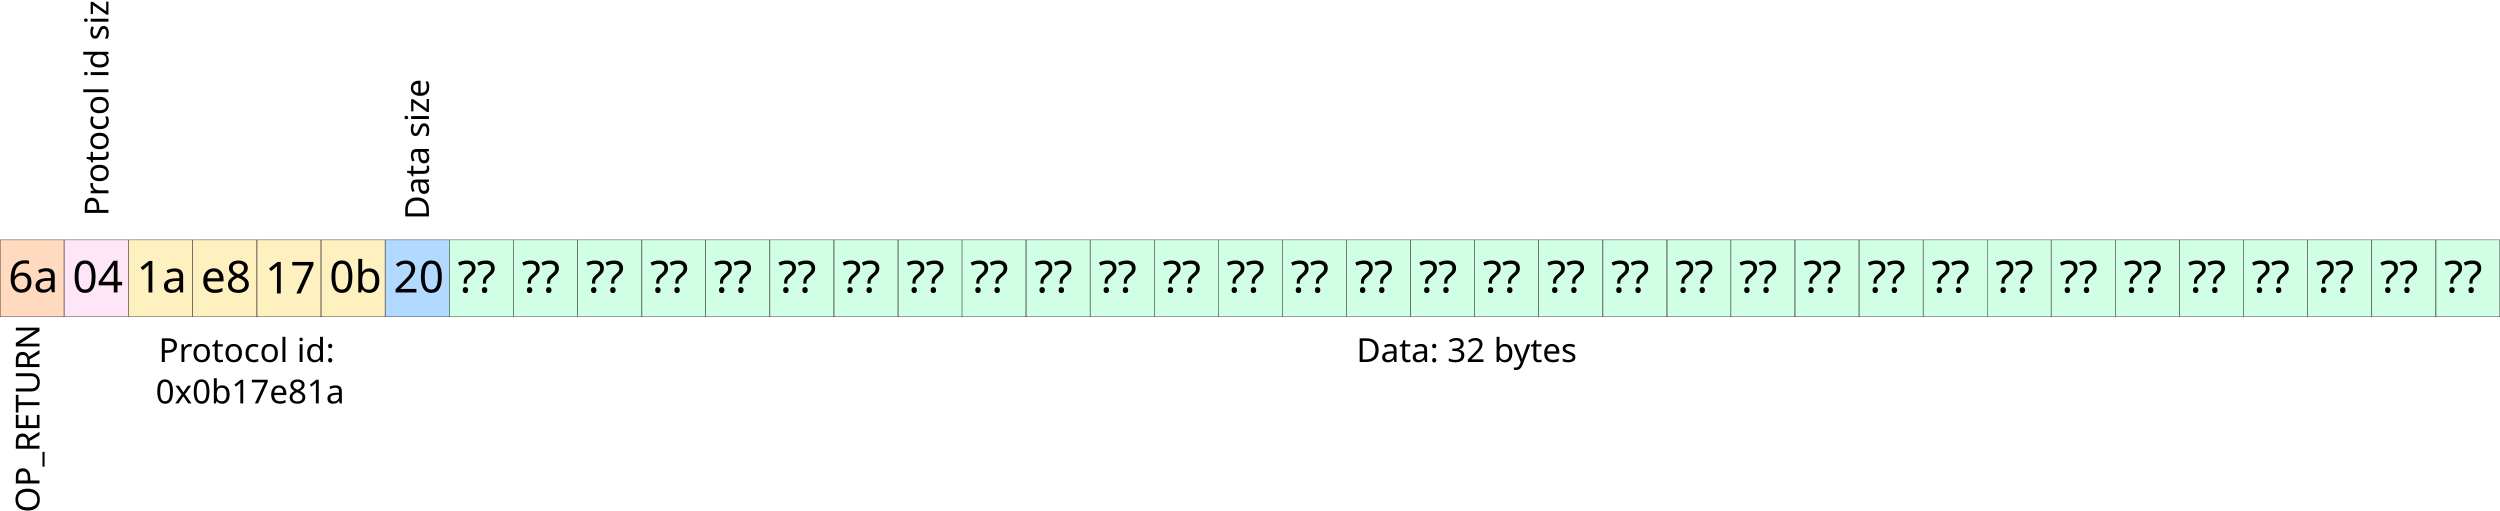
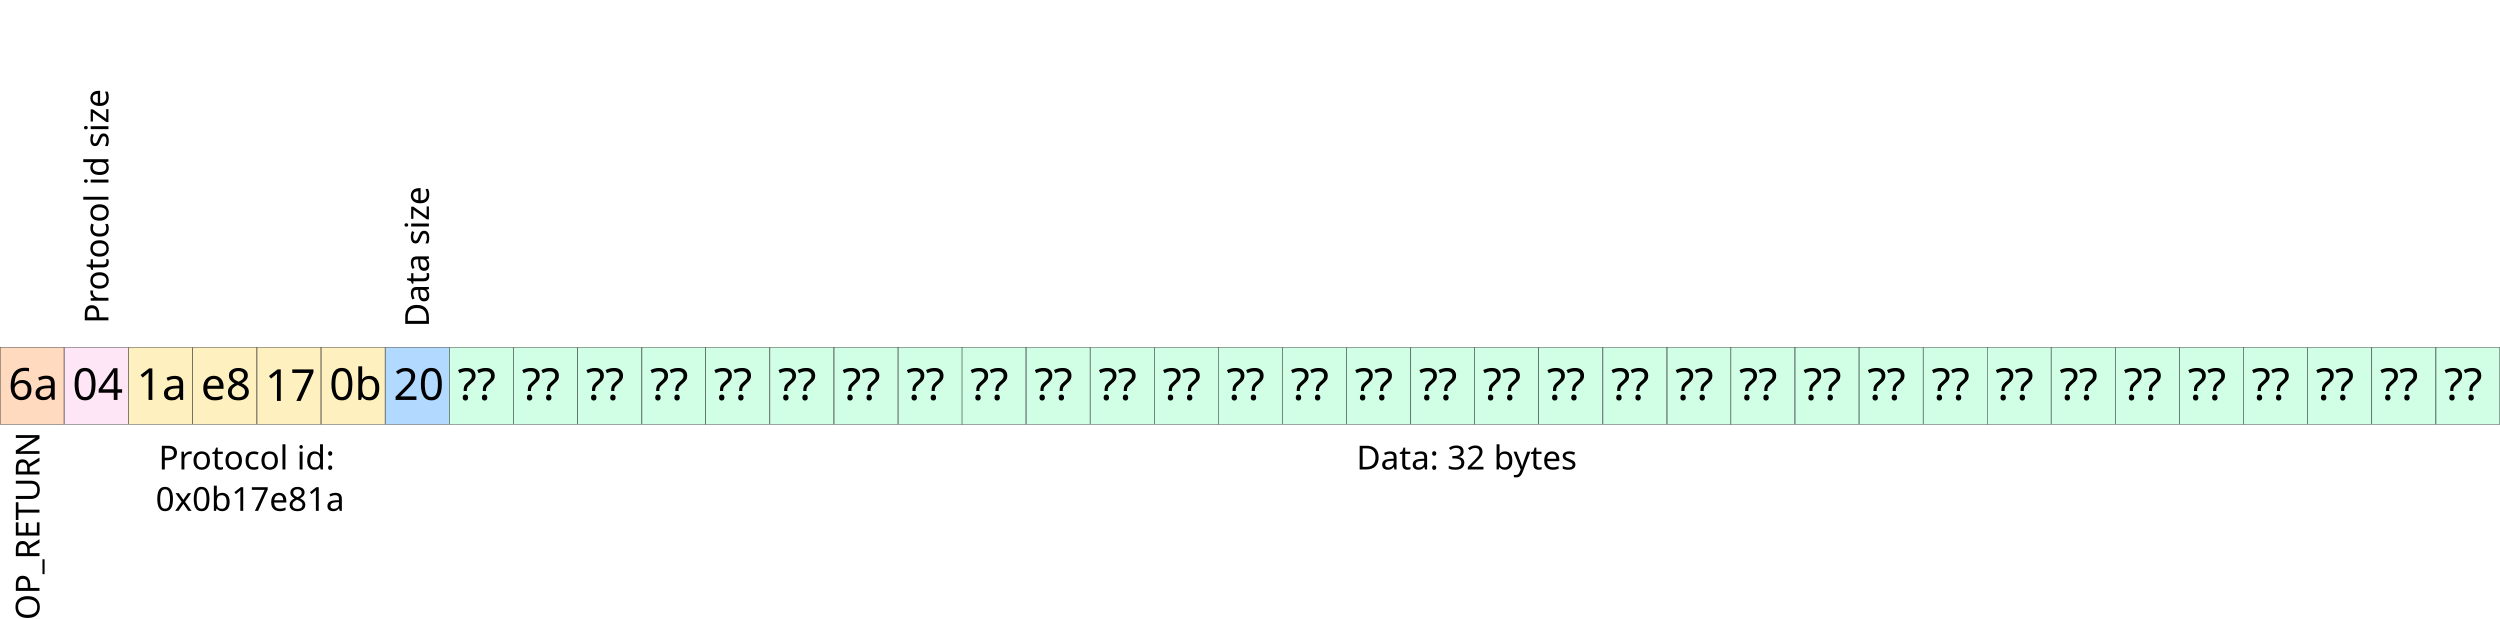
- <svg xmlns="http://www.w3.org/2000/svg" width="638.936mm" height="130.591mm" viewBox="0 0 2263.945 462.725" id="svg2" version="1.1">
+ <svg xmlns="http://www.w3.org/2000/svg" width="638.936mm" height="158.048mm" viewBox="0 0 2263.945 560.014" id="svg2" version="1.1">
  <defs id="defs4" />
-   <g id="layer1" transform="translate(-13.8611,-3.441653)">
+   <g id="layer1" transform="translate(-13.8611,93.86815)">
    <rect style="fill:#ffdabf;fill-opacity:1;fill-rule:evenodd;stroke:#000000;stroke-width:0.32px;stroke-linecap:butt;stroke-linejoin:miter;stroke-opacity:1" id="rect3336" width="57.784" height="69.68" x="14.021" y="220.684" />
    <text xml:space="preserve" style="font-style:normal;font-variant:normal;font-weight:normal;font-stretch:normal;line-height:0%;font-family:'Fira Code';-inkscape-font-specification:'Fira Code';letter-spacing:0px;word-spacing:0px;fill:#000000;fill-opacity:1;stroke:none;stroke-width:1px;stroke-linecap:butt;stroke-linejoin:miter;stroke-opacity:1" x="21.331" y="268.112" id="text4138">
      <tspan id="tspan4140" x="21.331" y="268.112" style="font-style:normal;font-variant:normal;font-weight:normal;font-stretch:normal;font-size:40px;line-height:1.25;font-family:'Fira Code';-inkscape-font-specification:'Fira Code'">6a</tspan>
    </text>
    <g id="g4280">
      <rect style="fill:#ffe6f7;fill-opacity:1;fill-rule:evenodd;stroke:#000000;stroke-width:0.32px;stroke-linecap:butt;stroke-linejoin:miter;stroke-opacity:1" id="rect4204" width="57.784" height="69.68" x="72.174" y="220.684" />
      <text xml:space="preserve" style="font-style:normal;font-weight:normal;line-height:0%;font-family:sans-serif;letter-spacing:0px;word-spacing:0px;fill:#000000;fill-opacity:1;stroke:none;stroke-width:1px;stroke-linecap:butt;stroke-linejoin:miter;stroke-opacity:1" x="79.474" y="268.288" id="text4206">
        <tspan id="tspan4208" x="79.474" y="268.288" style="font-style:normal;font-variant:normal;font-weight:normal;font-stretch:normal;font-size:40px;line-height:1.25;font-family:'Fira Code';-inkscape-font-specification:'Fira Code'">04</tspan>
      </text>
    </g>
    <rect style="fill:#fff0bf;fill-opacity:1;fill-rule:evenodd;stroke:#000000;stroke-width:0.32px;stroke-linecap:butt;stroke-linejoin:miter;stroke-opacity:1" id="rect4212" width="57.784" height="69.68" x="130.326" y="220.684" />
    <text xml:space="preserve" style="font-style:normal;font-variant:normal;font-weight:normal;font-stretch:normal;line-height:0%;font-family:'Fira Code';-inkscape-font-specification:'Fira Code';letter-spacing:0px;word-spacing:0px;fill:#000000;fill-opacity:1;stroke:none;stroke-width:1px;stroke-linecap:butt;stroke-linejoin:miter;stroke-opacity:1" x="137.617" y="268.288" id="text4214">
      <tspan id="tspan4216" x="137.617" y="268.288" style="font-style:normal;font-variant:normal;font-weight:normal;font-stretch:normal;font-size:40px;line-height:1.25;font-family:'Fira Code';-inkscape-font-specification:'Fira Code'">1a</tspan>
    </text>
    <rect y="220.684" x="188.479" height="69.68" width="57.784" id="rect4220" style="fill:#fff0bf;fill-opacity:1;fill-rule:evenodd;stroke:#000000;stroke-width:0.32px;stroke-linecap:butt;stroke-linejoin:miter;stroke-opacity:1" />
    <text id="text4222" y="268.288" x="195.76" style="font-style:normal;font-variant:normal;font-weight:normal;font-stretch:normal;line-height:0%;font-family:'Fira Code';-inkscape-font-specification:'Fira Code';letter-spacing:0px;word-spacing:0px;fill:#000000;fill-opacity:1;stroke:none;stroke-width:1px;stroke-linecap:butt;stroke-linejoin:miter;stroke-opacity:1" xml:space="preserve">
      <tspan style="font-style:normal;font-variant:normal;font-weight:normal;font-stretch:normal;font-size:40px;line-height:1.25;font-family:'Fira Code';-inkscape-font-specification:'Fira Code'" y="268.288" x="195.76" id="tspan4224">e8</tspan>
    </text>
    <rect style="fill:#fff0bf;fill-opacity:1;fill-rule:evenodd;stroke:#000000;stroke-width:0.32px;stroke-linecap:butt;stroke-linejoin:miter;stroke-opacity:1" id="rect4228" width="57.784" height="69.68" x="246.632" y="220.684" />
    <text xml:space="preserve" style="font-style:normal;font-variant:normal;font-weight:normal;font-stretch:normal;line-height:0%;font-family:'Fira Code';-inkscape-font-specification:'Fira Code';letter-spacing:0px;word-spacing:0px;fill:#000000;fill-opacity:1;stroke:none;stroke-width:1px;stroke-linecap:butt;stroke-linejoin:miter;stroke-opacity:1" x="253.902" y="269.206" id="text4230">
      <tspan id="tspan4232" x="253.902" y="269.206" style="font-style:normal;font-variant:normal;font-weight:normal;font-stretch:normal;font-size:40px;line-height:1.25;font-family:'Fira Code';-inkscape-font-specification:'Fira Code'">17</tspan>
    </text>
    <rect y="220.684" x="304.735" height="69.68" width="57.823" id="rect4236" style="fill:#fff0bf;fill-opacity:1;fill-rule:evenodd;stroke:#000000;stroke-width:0.32px;stroke-linecap:butt;stroke-linejoin:miter;stroke-opacity:1" />
    <text id="text4238" y="268.288" x="312.045" style="font-style:normal;font-variant:normal;font-weight:normal;font-stretch:normal;line-height:0%;font-family:'Fira Code';-inkscape-font-specification:'Fira Code';letter-spacing:0px;word-spacing:0px;fill:#000000;fill-opacity:1;stroke:none;stroke-width:1px;stroke-linecap:butt;stroke-linejoin:miter;stroke-opacity:1" xml:space="preserve">
      <tspan style="font-style:normal;font-variant:normal;font-weight:normal;font-stretch:normal;font-size:40px;line-height:1.25;font-family:'Fira Code';-inkscape-font-specification:'Fira Code'" y="268.288" x="312.045" id="tspan4240">0b</tspan>
    </text>
    <g id="g4285" transform="translate(290.7045,3.8146973e-6)">
      <rect y="220.684" x="72.174" height="69.68" width="57.784" id="rect4287" style="fill:#b2d9ff;fill-opacity:1;fill-rule:evenodd;stroke:#000000;stroke-width:0.32px;stroke-linecap:butt;stroke-linejoin:miter;stroke-opacity:1" />
      <text id="text4289" y="268.288" x="79.474" style="font-style:normal;font-weight:normal;line-height:0%;font-family:sans-serif;letter-spacing:0px;word-spacing:0px;fill:#000000;fill-opacity:1;stroke:none;stroke-width:1px;stroke-linecap:butt;stroke-linejoin:miter;stroke-opacity:1" xml:space="preserve">
        <tspan style="font-style:normal;font-variant:normal;font-weight:normal;font-stretch:normal;font-size:40px;line-height:1.25;font-family:'Fira Code';-inkscape-font-specification:'Fira Code'" y="268.288" x="79.474" id="tspan4291">20</tspan>
      </text>
    </g>
    <text id="text4293" y="49.614" x="-467.576" style="font-style:normal;font-variant:normal;font-weight:normal;font-stretch:normal;line-height:0%;font-family:'Fira Code';-inkscape-font-specification:'Fira Code';letter-spacing:0px;word-spacing:0px;fill:#000000;fill-opacity:1;stroke:none;stroke-width:1px;stroke-linecap:butt;stroke-linejoin:miter;stroke-opacity:1" xml:space="preserve" transform="rotate(-90)">
      <tspan style="font-style:normal;font-variant:normal;font-weight:normal;font-stretch:normal;font-size:30px;line-height:1.25;font-family:'Fira Code';-inkscape-font-specification:'Fira Code'" y="49.614" x="-467.576" id="tspan4295">OP_RETURN</tspan>
    </text>
    <text transform="rotate(-90)" xml:space="preserve" style="font-style:normal;font-variant:normal;font-weight:normal;font-stretch:normal;line-height:0%;font-family:'Fira Code';-inkscape-font-specification:'Fira Code';letter-spacing:0px;word-spacing:0px;fill:#000000;fill-opacity:1;stroke:none;stroke-width:1px;stroke-linecap:butt;stroke-linejoin:miter;stroke-opacity:1" x="-199.131" y="112.053" id="text4330">
      <tspan id="tspan4332" x="-199.131" y="112.053" style="font-style:normal;font-variant:normal;font-weight:normal;font-stretch:normal;font-size:30px;line-height:1.25;font-family:'Fira Code';-inkscape-font-specification:'Fira Code'">Protocol id size</tspan>
    </text>
    <text id="text4334" y="331.257" x="248.122" style="font-style:normal;font-variant:normal;font-weight:normal;font-stretch:normal;line-height:0%;font-family:'Fira Code';-inkscape-font-specification:'Fira Code';letter-spacing:0px;word-spacing:0px;fill:#000000;fill-opacity:1;stroke:none;stroke-width:1px;stroke-linecap:butt;stroke-linejoin:miter;stroke-opacity:1" xml:space="preserve">
      <tspan style="font-style:normal;font-variant:normal;font-weight:normal;font-stretch:normal;font-size:30px;line-height:1.25;font-family:'Fira Code';-inkscape-font-specification:'Fira Code';text-align:center;text-anchor:middle" y="331.257" x="248.122" id="tspan4336">Protocol id:</tspan>
      <tspan style="font-style:normal;font-variant:normal;font-weight:normal;font-stretch:normal;font-size:30px;line-height:1.25;font-family:'Fira Code';-inkscape-font-specification:'Fira Code';text-align:center;text-anchor:middle" y="368.757" x="248.122" id="tspan4338">0x0b17e81a</tspan>
    </text>
    <text id="text4451" y="331.257" x="1349.856" style="font-style:normal;font-variant:normal;font-weight:normal;font-stretch:normal;line-height:0%;font-family:'Fira Code';-inkscape-font-specification:'Fira Code';letter-spacing:0px;word-spacing:0px;fill:#000000;fill-opacity:1;stroke:none;stroke-width:1px;stroke-linecap:butt;stroke-linejoin:miter;stroke-opacity:1" xml:space="preserve">
      <tspan id="tspan4455" style="font-style:normal;font-variant:normal;font-weight:normal;font-stretch:normal;font-size:30px;line-height:1.25;font-family:'Fira Code';-inkscape-font-specification:'Fira Code';text-align:center;text-anchor:middle" y="331.257" x="1349.856">Data: 32 bytes</tspan>
    </text>
    <text transform="rotate(-90)" xml:space="preserve" style="font-style:normal;font-variant:normal;font-weight:normal;font-stretch:normal;font-size:12px;line-height:0%;font-family:'Fira Code';-inkscape-font-specification:'Fira Code';letter-spacing:0px;word-spacing:0px;fill:#000000;fill-opacity:1;stroke:none;stroke-width:1px;stroke-linecap:butt;stroke-linejoin:miter;stroke-opacity:1" x="-202.312" y="402.27" id="text4330-7">
      <tspan x="-202.312" y="402.27" style="font-style:normal;font-variant:normal;font-weight:normal;font-stretch:normal;font-size:30px;line-height:1.25;font-family:'Fira Code';-inkscape-font-specification:'Fira Code';stroke-width:1px" id="tspan910">Data size</tspan>
    </text>
    <g id="g1482">
      <g id="g1097">
        <g id="g4415" transform="translate(348.7216,3.8146973e-6)">
          <rect y="220.684" x="72.174" height="69.68" width="57.784" id="rect4417" style="fill:#d0ffe5;fill-opacity:1;fill-rule:evenodd;stroke:#000000;stroke-width:0.32px;stroke-linecap:butt;stroke-linejoin:miter;stroke-opacity:1" />
          <text id="text4419" y="268.288" x="79.474" style="font-style:normal;font-weight:normal;line-height:0%;font-family:sans-serif;letter-spacing:0px;word-spacing:0px;fill:#000000;fill-opacity:1;stroke:none;stroke-width:1px;stroke-linecap:butt;stroke-linejoin:miter;stroke-opacity:1" xml:space="preserve">
            <tspan style="font-style:normal;font-variant:normal;font-weight:normal;font-stretch:normal;font-size:40px;line-height:1.25;font-family:'Fira Code';-inkscape-font-specification:'Fira Code'" y="268.288" x="79.474" id="tspan4421">??</tspan>
          </text>
        </g>
        <g transform="translate(406.825,3.8146973e-6)" id="g4423">
          <rect style="fill:#d0ffe5;fill-opacity:1;fill-rule:evenodd;stroke:#000000;stroke-width:0.32px;stroke-linecap:butt;stroke-linejoin:miter;stroke-opacity:1" id="rect4425" width="57.784" height="69.68" x="72.174" y="220.684" />
          <text xml:space="preserve" style="font-style:normal;font-weight:normal;line-height:0%;font-family:sans-serif;letter-spacing:0px;word-spacing:0px;fill:#000000;fill-opacity:1;stroke:none;stroke-width:1px;stroke-linecap:butt;stroke-linejoin:miter;stroke-opacity:1" x="79.474" y="268.288" id="text4427">
            <tspan id="tspan4429" x="79.474" y="268.288" style="font-style:normal;font-variant:normal;font-weight:normal;font-stretch:normal;font-size:40px;line-height:1.25;font-family:'Fira Code';-inkscape-font-specification:'Fira Code'">??</tspan>
          </text>
        </g>
        <g id="g4431" transform="translate(464.9284,3.8146973e-6)">
          <rect y="220.684" x="72.174" height="69.68" width="57.784" id="rect4433" style="fill:#d0ffe5;fill-opacity:1;fill-rule:evenodd;stroke:#000000;stroke-width:0.32px;stroke-linecap:butt;stroke-linejoin:miter;stroke-opacity:1" />
          <text id="text4435" y="268.288" x="79.474" style="font-style:normal;font-weight:normal;line-height:0%;font-family:sans-serif;letter-spacing:0px;word-spacing:0px;fill:#000000;fill-opacity:1;stroke:none;stroke-width:1px;stroke-linecap:butt;stroke-linejoin:miter;stroke-opacity:1" xml:space="preserve">
            <tspan style="font-style:normal;font-variant:normal;font-weight:normal;font-stretch:normal;font-size:40px;line-height:1.25;font-family:'Fira Code';-inkscape-font-specification:'Fira Code'" y="268.288" x="79.474" id="tspan4437">??</tspan>
          </text>
        </g>
        <g transform="translate(523.0318,3.8146973e-6)" id="g4439">
          <rect style="fill:#d0ffe5;fill-opacity:1;fill-rule:evenodd;stroke:#000000;stroke-width:0.32px;stroke-linecap:butt;stroke-linejoin:miter;stroke-opacity:1" id="rect4441" width="57.784" height="69.68" x="72.174" y="220.684" />
          <text xml:space="preserve" style="font-style:normal;font-weight:normal;line-height:0%;font-family:sans-serif;letter-spacing:0px;word-spacing:0px;fill:#000000;fill-opacity:1;stroke:none;stroke-width:1px;stroke-linecap:butt;stroke-linejoin:miter;stroke-opacity:1" x="79.474" y="268.288" id="text4443">
            <tspan id="tspan4445" x="79.474" y="268.288" style="font-style:normal;font-variant:normal;font-weight:normal;font-stretch:normal;font-size:40px;line-height:1.25;font-family:'Fira Code';-inkscape-font-specification:'Fira Code'">??</tspan>
          </text>
        </g>
        <g id="g4415-3" transform="translate(580.8155,3.8146973e-6)">
          <rect y="220.684" x="72.174" height="69.68" width="57.784" id="rect4417-6" style="fill:#d0ffe5;fill-opacity:1;fill-rule:evenodd;stroke:#000000;stroke-width:0.32px;stroke-linecap:butt;stroke-linejoin:miter;stroke-opacity:1" />
          <text id="text4419-5" y="268.288" x="79.474" style="font-style:normal;font-weight:normal;line-height:0%;font-family:sans-serif;letter-spacing:0px;word-spacing:0px;fill:#000000;fill-opacity:1;stroke:none;stroke-width:1px;stroke-linecap:butt;stroke-linejoin:miter;stroke-opacity:1" xml:space="preserve">
            <tspan style="font-style:normal;font-variant:normal;font-weight:normal;font-stretch:normal;font-size:40px;line-height:1.25;font-family:'Fira Code';-inkscape-font-specification:'Fira Code'" y="268.288" x="79.474" id="tspan4421-6">??</tspan>
          </text>
        </g>
        <g transform="translate(638.9189,3.8146973e-6)" id="g4423-3">
          <rect style="fill:#d0ffe5;fill-opacity:1;fill-rule:evenodd;stroke:#000000;stroke-width:0.32px;stroke-linecap:butt;stroke-linejoin:miter;stroke-opacity:1" id="rect4425-9" width="57.784" height="69.68" x="72.174" y="220.684" />
          <text xml:space="preserve" style="font-style:normal;font-weight:normal;line-height:0%;font-family:sans-serif;letter-spacing:0px;word-spacing:0px;fill:#000000;fill-opacity:1;stroke:none;stroke-width:1px;stroke-linecap:butt;stroke-linejoin:miter;stroke-opacity:1" x="79.474" y="268.288" id="text4427-4">
            <tspan id="tspan4429-8" x="79.474" y="268.288" style="font-style:normal;font-variant:normal;font-weight:normal;font-stretch:normal;font-size:40px;line-height:1.25;font-family:'Fira Code';-inkscape-font-specification:'Fira Code'">??</tspan>
          </text>
        </g>
        <g id="g4431-1" transform="translate(697.0223,3.8146973e-6)">
          <rect y="220.684" x="72.174" height="69.68" width="57.784" id="rect4433-2" style="fill:#d0ffe5;fill-opacity:1;fill-rule:evenodd;stroke:#000000;stroke-width:0.32px;stroke-linecap:butt;stroke-linejoin:miter;stroke-opacity:1" />
          <text id="text4435-9" y="268.288" x="79.474" style="font-style:normal;font-weight:normal;line-height:0%;font-family:sans-serif;letter-spacing:0px;word-spacing:0px;fill:#000000;fill-opacity:1;stroke:none;stroke-width:1px;stroke-linecap:butt;stroke-linejoin:miter;stroke-opacity:1" xml:space="preserve">
            <tspan style="font-style:normal;font-variant:normal;font-weight:normal;font-stretch:normal;font-size:40px;line-height:1.25;font-family:'Fira Code';-inkscape-font-specification:'Fira Code'" y="268.288" x="79.474" id="tspan4437-3">??</tspan>
          </text>
        </g>
        <g transform="translate(755.1257,3.8146973e-6)" id="g4439-9">
          <rect style="fill:#d0ffe5;fill-opacity:1;fill-rule:evenodd;stroke:#000000;stroke-width:0.32px;stroke-linecap:butt;stroke-linejoin:miter;stroke-opacity:1" id="rect4441-0" width="57.784" height="69.68" x="72.174" y="220.684" />
          <text xml:space="preserve" style="font-style:normal;font-weight:normal;line-height:0%;font-family:sans-serif;letter-spacing:0px;word-spacing:0px;fill:#000000;fill-opacity:1;stroke:none;stroke-width:1px;stroke-linecap:butt;stroke-linejoin:miter;stroke-opacity:1" x="79.474" y="268.288" id="text4443-8">
            <tspan id="tspan4445-8" x="79.474" y="268.288" style="font-style:normal;font-variant:normal;font-weight:normal;font-stretch:normal;font-size:40px;line-height:1.25;font-family:'Fira Code';-inkscape-font-specification:'Fira Code'">??</tspan>
          </text>
        </g>
      </g>
      <g id="g1097-0" transform="translate(464.1878)">
        <g id="g4415-4" transform="translate(348.7216,3.8146973e-6)">
          <rect y="220.684" x="72.174" height="69.68" width="57.784" id="rect4417-4" style="fill:#d0ffe5;fill-opacity:1;fill-rule:evenodd;stroke:#000000;stroke-width:0.32px;stroke-linecap:butt;stroke-linejoin:miter;stroke-opacity:1" />
          <text id="text4419-4" y="268.288" x="79.474" style="font-style:normal;font-weight:normal;line-height:0%;font-family:sans-serif;letter-spacing:0px;word-spacing:0px;fill:#000000;fill-opacity:1;stroke:none;stroke-width:1px;stroke-linecap:butt;stroke-linejoin:miter;stroke-opacity:1" xml:space="preserve">
            <tspan style="font-style:normal;font-variant:normal;font-weight:normal;font-stretch:normal;font-size:40px;line-height:1.25;font-family:'Fira Code';-inkscape-font-specification:'Fira Code'" y="268.288" x="79.474" id="tspan4421-4">??</tspan>
          </text>
        </g>
        <g transform="translate(406.825,3.8146973e-6)" id="g4423-7">
          <rect style="fill:#d0ffe5;fill-opacity:1;fill-rule:evenodd;stroke:#000000;stroke-width:0.32px;stroke-linecap:butt;stroke-linejoin:miter;stroke-opacity:1" id="rect4425-6" width="57.784" height="69.68" x="72.174" y="220.684" />
          <text xml:space="preserve" style="font-style:normal;font-weight:normal;line-height:0%;font-family:sans-serif;letter-spacing:0px;word-spacing:0px;fill:#000000;fill-opacity:1;stroke:none;stroke-width:1px;stroke-linecap:butt;stroke-linejoin:miter;stroke-opacity:1" x="79.474" y="268.288" id="text4427-3">
            <tspan id="tspan4429-1" x="79.474" y="268.288" style="font-style:normal;font-variant:normal;font-weight:normal;font-stretch:normal;font-size:40px;line-height:1.25;font-family:'Fira Code';-inkscape-font-specification:'Fira Code'">??</tspan>
          </text>
        </g>
        <g id="g4431-7" transform="translate(464.9284,3.8146973e-6)">
          <rect y="220.684" x="72.174" height="69.68" width="57.784" id="rect4433-5" style="fill:#d0ffe5;fill-opacity:1;fill-rule:evenodd;stroke:#000000;stroke-width:0.32px;stroke-linecap:butt;stroke-linejoin:miter;stroke-opacity:1" />
          <text id="text4435-96" y="268.288" x="79.474" style="font-style:normal;font-weight:normal;line-height:0%;font-family:sans-serif;letter-spacing:0px;word-spacing:0px;fill:#000000;fill-opacity:1;stroke:none;stroke-width:1px;stroke-linecap:butt;stroke-linejoin:miter;stroke-opacity:1" xml:space="preserve">
            <tspan style="font-style:normal;font-variant:normal;font-weight:normal;font-stretch:normal;font-size:40px;line-height:1.25;font-family:'Fira Code';-inkscape-font-specification:'Fira Code'" y="268.288" x="79.474" id="tspan4437-2">??</tspan>
          </text>
        </g>
        <g transform="translate(523.0318,3.8146973e-6)" id="g4439-1">
          <rect style="fill:#d0ffe5;fill-opacity:1;fill-rule:evenodd;stroke:#000000;stroke-width:0.32px;stroke-linecap:butt;stroke-linejoin:miter;stroke-opacity:1" id="rect4441-7" width="57.784" height="69.68" x="72.174" y="220.684" />
          <text xml:space="preserve" style="font-style:normal;font-weight:normal;line-height:0%;font-family:sans-serif;letter-spacing:0px;word-spacing:0px;fill:#000000;fill-opacity:1;stroke:none;stroke-width:1px;stroke-linecap:butt;stroke-linejoin:miter;stroke-opacity:1" x="79.474" y="268.288" id="text4443-85">
            <tspan id="tspan4445-7" x="79.474" y="268.288" style="font-style:normal;font-variant:normal;font-weight:normal;font-stretch:normal;font-size:40px;line-height:1.25;font-family:'Fira Code';-inkscape-font-specification:'Fira Code'">??</tspan>
          </text>
        </g>
        <g id="g4415-3-4" transform="translate(580.8155,3.8146973e-6)">
          <rect y="220.684" x="72.174" height="69.68" width="57.784" id="rect4417-6-1" style="fill:#d0ffe5;fill-opacity:1;fill-rule:evenodd;stroke:#000000;stroke-width:0.32px;stroke-linecap:butt;stroke-linejoin:miter;stroke-opacity:1" />
          <text id="text4419-5-8" y="268.288" x="79.474" style="font-style:normal;font-weight:normal;line-height:0%;font-family:sans-serif;letter-spacing:0px;word-spacing:0px;fill:#000000;fill-opacity:1;stroke:none;stroke-width:1px;stroke-linecap:butt;stroke-linejoin:miter;stroke-opacity:1" xml:space="preserve">
            <tspan style="font-style:normal;font-variant:normal;font-weight:normal;font-stretch:normal;font-size:40px;line-height:1.25;font-family:'Fira Code';-inkscape-font-specification:'Fira Code'" y="268.288" x="79.474" id="tspan4421-6-5">??</tspan>
          </text>
        </g>
        <g transform="translate(638.9189,3.8146973e-6)" id="g4423-3-9">
          <rect style="fill:#d0ffe5;fill-opacity:1;fill-rule:evenodd;stroke:#000000;stroke-width:0.32px;stroke-linecap:butt;stroke-linejoin:miter;stroke-opacity:1" id="rect4425-9-7" width="57.784" height="69.68" x="72.174" y="220.684" />
          <text xml:space="preserve" style="font-style:normal;font-weight:normal;line-height:0%;font-family:sans-serif;letter-spacing:0px;word-spacing:0px;fill:#000000;fill-opacity:1;stroke:none;stroke-width:1px;stroke-linecap:butt;stroke-linejoin:miter;stroke-opacity:1" x="79.474" y="268.288" id="text4427-4-5">
            <tspan id="tspan4429-8-3" x="79.474" y="268.288" style="font-style:normal;font-variant:normal;font-weight:normal;font-stretch:normal;font-size:40px;line-height:1.25;font-family:'Fira Code';-inkscape-font-specification:'Fira Code'">??</tspan>
          </text>
        </g>
        <g id="g4431-1-8" transform="translate(697.0223,3.8146973e-6)">
          <rect y="220.684" x="72.174" height="69.68" width="57.784" id="rect4433-2-8" style="fill:#d0ffe5;fill-opacity:1;fill-rule:evenodd;stroke:#000000;stroke-width:0.32px;stroke-linecap:butt;stroke-linejoin:miter;stroke-opacity:1" />
          <text id="text4435-9-3" y="268.288" x="79.474" style="font-style:normal;font-weight:normal;line-height:0%;font-family:sans-serif;letter-spacing:0px;word-spacing:0px;fill:#000000;fill-opacity:1;stroke:none;stroke-width:1px;stroke-linecap:butt;stroke-linejoin:miter;stroke-opacity:1" xml:space="preserve">
            <tspan style="font-style:normal;font-variant:normal;font-weight:normal;font-stretch:normal;font-size:40px;line-height:1.25;font-family:'Fira Code';-inkscape-font-specification:'Fira Code'" y="268.288" x="79.474" id="tspan4437-3-1">??</tspan>
          </text>
        </g>
        <g transform="translate(755.1257,3.8146973e-6)" id="g4439-9-8">
          <rect style="fill:#d0ffe5;fill-opacity:1;fill-rule:evenodd;stroke:#000000;stroke-width:0.32px;stroke-linecap:butt;stroke-linejoin:miter;stroke-opacity:1" id="rect4441-0-9" width="57.784" height="69.68" x="72.174" y="220.684" />
          <text xml:space="preserve" style="font-style:normal;font-weight:normal;line-height:0%;font-family:sans-serif;letter-spacing:0px;word-spacing:0px;fill:#000000;fill-opacity:1;stroke:none;stroke-width:1px;stroke-linecap:butt;stroke-linejoin:miter;stroke-opacity:1" x="79.474" y="268.288" id="text4443-8-6">
            <tspan id="tspan4445-8-4" x="79.474" y="268.288" style="font-style:normal;font-variant:normal;font-weight:normal;font-stretch:normal;font-size:40px;line-height:1.25;font-family:'Fira Code';-inkscape-font-specification:'Fira Code'">??</tspan>
          </text>
        </g>
      </g>
      <g id="g1097-3" transform="translate(928.3755)">
        <g id="g4415-33" transform="translate(348.7216,3.8146973e-6)">
          <rect y="220.684" x="72.174" height="69.68" width="57.784" id="rect4417-8" style="fill:#d0ffe5;fill-opacity:1;fill-rule:evenodd;stroke:#000000;stroke-width:0.32px;stroke-linecap:butt;stroke-linejoin:miter;stroke-opacity:1" />
          <text id="text4419-6" y="268.288" x="79.474" style="font-style:normal;font-weight:normal;line-height:0%;font-family:sans-serif;letter-spacing:0px;word-spacing:0px;fill:#000000;fill-opacity:1;stroke:none;stroke-width:1px;stroke-linecap:butt;stroke-linejoin:miter;stroke-opacity:1" xml:space="preserve">
            <tspan style="font-style:normal;font-variant:normal;font-weight:normal;font-stretch:normal;font-size:40px;line-height:1.25;font-family:'Fira Code';-inkscape-font-specification:'Fira Code'" y="268.288" x="79.474" id="tspan4421-0">??</tspan>
          </text>
        </g>
        <g transform="translate(406.825,3.8146973e-6)" id="g4423-4">
          <rect style="fill:#d0ffe5;fill-opacity:1;fill-rule:evenodd;stroke:#000000;stroke-width:0.32px;stroke-linecap:butt;stroke-linejoin:miter;stroke-opacity:1" id="rect4425-8" width="57.784" height="69.68" x="72.174" y="220.684" />
          <text xml:space="preserve" style="font-style:normal;font-weight:normal;line-height:0%;font-family:sans-serif;letter-spacing:0px;word-spacing:0px;fill:#000000;fill-opacity:1;stroke:none;stroke-width:1px;stroke-linecap:butt;stroke-linejoin:miter;stroke-opacity:1" x="79.474" y="268.288" id="text4427-8">
            <tspan id="tspan4429-89" x="79.474" y="268.288" style="font-style:normal;font-variant:normal;font-weight:normal;font-stretch:normal;font-size:40px;line-height:1.25;font-family:'Fira Code';-inkscape-font-specification:'Fira Code'">??</tspan>
          </text>
        </g>
        <g id="g4431-77" transform="translate(464.9284,3.8146973e-6)">
          <rect y="220.684" x="72.174" height="69.68" width="57.784" id="rect4433-6" style="fill:#d0ffe5;fill-opacity:1;fill-rule:evenodd;stroke:#000000;stroke-width:0.32px;stroke-linecap:butt;stroke-linejoin:miter;stroke-opacity:1" />
          <text id="text4435-4" y="268.288" x="79.474" style="font-style:normal;font-weight:normal;line-height:0%;font-family:sans-serif;letter-spacing:0px;word-spacing:0px;fill:#000000;fill-opacity:1;stroke:none;stroke-width:1px;stroke-linecap:butt;stroke-linejoin:miter;stroke-opacity:1" xml:space="preserve">
            <tspan style="font-style:normal;font-variant:normal;font-weight:normal;font-stretch:normal;font-size:40px;line-height:1.25;font-family:'Fira Code';-inkscape-font-specification:'Fira Code'" y="268.288" x="79.474" id="tspan4437-30">??</tspan>
          </text>
        </g>
        <g transform="translate(523.0318,3.8146973e-6)" id="g4439-3">
          <rect style="fill:#d0ffe5;fill-opacity:1;fill-rule:evenodd;stroke:#000000;stroke-width:0.32px;stroke-linecap:butt;stroke-linejoin:miter;stroke-opacity:1" id="rect4441-09" width="57.784" height="69.68" x="72.174" y="220.684" />
          <text xml:space="preserve" style="font-style:normal;font-weight:normal;line-height:0%;font-family:sans-serif;letter-spacing:0px;word-spacing:0px;fill:#000000;fill-opacity:1;stroke:none;stroke-width:1px;stroke-linecap:butt;stroke-linejoin:miter;stroke-opacity:1" x="79.474" y="268.288" id="text4443-2">
            <tspan id="tspan4445-5" x="79.474" y="268.288" style="font-style:normal;font-variant:normal;font-weight:normal;font-stretch:normal;font-size:40px;line-height:1.25;font-family:'Fira Code';-inkscape-font-specification:'Fira Code'">??</tspan>
          </text>
        </g>
        <g id="g4415-3-40" transform="translate(580.8155,3.8146973e-6)">
          <rect y="220.684" x="72.174" height="69.68" width="57.784" id="rect4417-6-5" style="fill:#d0ffe5;fill-opacity:1;fill-rule:evenodd;stroke:#000000;stroke-width:0.32px;stroke-linecap:butt;stroke-linejoin:miter;stroke-opacity:1" />
          <text id="text4419-5-9" y="268.288" x="79.474" style="font-style:normal;font-weight:normal;line-height:0%;font-family:sans-serif;letter-spacing:0px;word-spacing:0px;fill:#000000;fill-opacity:1;stroke:none;stroke-width:1px;stroke-linecap:butt;stroke-linejoin:miter;stroke-opacity:1" xml:space="preserve">
            <tspan style="font-style:normal;font-variant:normal;font-weight:normal;font-stretch:normal;font-size:40px;line-height:1.25;font-family:'Fira Code';-inkscape-font-specification:'Fira Code'" y="268.288" x="79.474" id="tspan4421-6-4">??</tspan>
          </text>
        </g>
        <g transform="translate(638.9189,3.8146973e-6)" id="g4423-3-6">
          <rect style="fill:#d0ffe5;fill-opacity:1;fill-rule:evenodd;stroke:#000000;stroke-width:0.32px;stroke-linecap:butt;stroke-linejoin:miter;stroke-opacity:1" id="rect4425-9-9" width="57.784" height="69.68" x="72.174" y="220.684" />
          <text xml:space="preserve" style="font-style:normal;font-weight:normal;line-height:0%;font-family:sans-serif;letter-spacing:0px;word-spacing:0px;fill:#000000;fill-opacity:1;stroke:none;stroke-width:1px;stroke-linecap:butt;stroke-linejoin:miter;stroke-opacity:1" x="79.474" y="268.288" id="text4427-4-2">
            <tspan id="tspan4429-8-2" x="79.474" y="268.288" style="font-style:normal;font-variant:normal;font-weight:normal;font-stretch:normal;font-size:40px;line-height:1.25;font-family:'Fira Code';-inkscape-font-specification:'Fira Code'">??</tspan>
          </text>
        </g>
        <g id="g4431-1-4" transform="translate(697.0223,3.8146973e-6)">
          <rect y="220.684" x="72.174" height="69.68" width="57.784" id="rect4433-2-7" style="fill:#d0ffe5;fill-opacity:1;fill-rule:evenodd;stroke:#000000;stroke-width:0.32px;stroke-linecap:butt;stroke-linejoin:miter;stroke-opacity:1" />
          <text id="text4435-9-7" y="268.288" x="79.474" style="font-style:normal;font-weight:normal;line-height:0%;font-family:sans-serif;letter-spacing:0px;word-spacing:0px;fill:#000000;fill-opacity:1;stroke:none;stroke-width:1px;stroke-linecap:butt;stroke-linejoin:miter;stroke-opacity:1" xml:space="preserve">
            <tspan style="font-style:normal;font-variant:normal;font-weight:normal;font-stretch:normal;font-size:40px;line-height:1.25;font-family:'Fira Code';-inkscape-font-specification:'Fira Code'" y="268.288" x="79.474" id="tspan4437-3-5">??</tspan>
          </text>
        </g>
        <g transform="translate(755.1257,3.8146973e-6)" id="g4439-9-4">
          <rect style="fill:#d0ffe5;fill-opacity:1;fill-rule:evenodd;stroke:#000000;stroke-width:0.32px;stroke-linecap:butt;stroke-linejoin:miter;stroke-opacity:1" id="rect4441-0-8" width="57.784" height="69.68" x="72.174" y="220.684" />
          <text xml:space="preserve" style="font-style:normal;font-weight:normal;line-height:0%;font-family:sans-serif;letter-spacing:0px;word-spacing:0px;fill:#000000;fill-opacity:1;stroke:none;stroke-width:1px;stroke-linecap:butt;stroke-linejoin:miter;stroke-opacity:1" x="79.474" y="268.288" id="text4443-8-1">
            <tspan id="tspan4445-8-2" x="79.474" y="268.288" style="font-style:normal;font-variant:normal;font-weight:normal;font-stretch:normal;font-size:40px;line-height:1.25;font-family:'Fira Code';-inkscape-font-specification:'Fira Code'">??</tspan>
          </text>
        </g>
      </g>
      <g id="g1097-8" transform="translate(1392.563)">
        <g id="g4415-9" transform="translate(348.7216,3.8146973e-6)">
          <rect y="220.684" x="72.174" height="69.68" width="57.784" id="rect4417-3" style="fill:#d0ffe5;fill-opacity:1;fill-rule:evenodd;stroke:#000000;stroke-width:0.32px;stroke-linecap:butt;stroke-linejoin:miter;stroke-opacity:1" />
          <text id="text4419-68" y="268.288" x="79.474" style="font-style:normal;font-weight:normal;line-height:0%;font-family:sans-serif;letter-spacing:0px;word-spacing:0px;fill:#000000;fill-opacity:1;stroke:none;stroke-width:1px;stroke-linecap:butt;stroke-linejoin:miter;stroke-opacity:1" xml:space="preserve">
            <tspan style="font-style:normal;font-variant:normal;font-weight:normal;font-stretch:normal;font-size:40px;line-height:1.25;font-family:'Fira Code';-inkscape-font-specification:'Fira Code'" y="268.288" x="79.474" id="tspan4421-02">??</tspan>
          </text>
        </g>
        <g transform="translate(406.825,3.8146973e-6)" id="g4423-1">
          <rect style="fill:#d0ffe5;fill-opacity:1;fill-rule:evenodd;stroke:#000000;stroke-width:0.32px;stroke-linecap:butt;stroke-linejoin:miter;stroke-opacity:1" id="rect4425-0" width="57.784" height="69.68" x="72.174" y="220.684" />
          <text xml:space="preserve" style="font-style:normal;font-weight:normal;line-height:0%;font-family:sans-serif;letter-spacing:0px;word-spacing:0px;fill:#000000;fill-opacity:1;stroke:none;stroke-width:1px;stroke-linecap:butt;stroke-linejoin:miter;stroke-opacity:1" x="79.474" y="268.288" id="text4427-5">
            <tspan id="tspan4429-11" x="79.474" y="268.288" style="font-style:normal;font-variant:normal;font-weight:normal;font-stretch:normal;font-size:40px;line-height:1.25;font-family:'Fira Code';-inkscape-font-specification:'Fira Code'">??</tspan>
          </text>
        </g>
        <g id="g4431-0" transform="translate(464.9284,3.8146973e-6)">
          <rect y="220.684" x="72.174" height="69.68" width="57.784" id="rect4433-8" style="fill:#d0ffe5;fill-opacity:1;fill-rule:evenodd;stroke:#000000;stroke-width:0.32px;stroke-linecap:butt;stroke-linejoin:miter;stroke-opacity:1" />
          <text id="text4435-5" y="268.288" x="79.474" style="font-style:normal;font-weight:normal;line-height:0%;font-family:sans-serif;letter-spacing:0px;word-spacing:0px;fill:#000000;fill-opacity:1;stroke:none;stroke-width:1px;stroke-linecap:butt;stroke-linejoin:miter;stroke-opacity:1" xml:space="preserve">
            <tspan style="font-style:normal;font-variant:normal;font-weight:normal;font-stretch:normal;font-size:40px;line-height:1.25;font-family:'Fira Code';-inkscape-font-specification:'Fira Code'" y="268.288" x="79.474" id="tspan4437-0">??</tspan>
          </text>
        </g>
        <g transform="translate(523.0318,3.8146973e-6)" id="g4439-6">
          <rect style="fill:#d0ffe5;fill-opacity:1;fill-rule:evenodd;stroke:#000000;stroke-width:0.32px;stroke-linecap:butt;stroke-linejoin:miter;stroke-opacity:1" id="rect4441-4" width="57.784" height="69.68" x="72.174" y="220.684" />
          <text xml:space="preserve" style="font-style:normal;font-weight:normal;line-height:0%;font-family:sans-serif;letter-spacing:0px;word-spacing:0px;fill:#000000;fill-opacity:1;stroke:none;stroke-width:1px;stroke-linecap:butt;stroke-linejoin:miter;stroke-opacity:1" x="79.474" y="268.288" id="text4443-6">
            <tspan id="tspan4445-2" x="79.474" y="268.288" style="font-style:normal;font-variant:normal;font-weight:normal;font-stretch:normal;font-size:40px;line-height:1.25;font-family:'Fira Code';-inkscape-font-specification:'Fira Code'">??</tspan>
          </text>
        </g>
        <g id="g4415-3-5" transform="translate(580.8155,3.8146973e-6)">
          <rect y="220.684" x="72.174" height="69.68" width="57.784" id="rect4417-6-8" style="fill:#d0ffe5;fill-opacity:1;fill-rule:evenodd;stroke:#000000;stroke-width:0.32px;stroke-linecap:butt;stroke-linejoin:miter;stroke-opacity:1" />
          <text id="text4419-5-6" y="268.288" x="79.474" style="font-style:normal;font-weight:normal;line-height:0%;font-family:sans-serif;letter-spacing:0px;word-spacing:0px;fill:#000000;fill-opacity:1;stroke:none;stroke-width:1px;stroke-linecap:butt;stroke-linejoin:miter;stroke-opacity:1" xml:space="preserve">
            <tspan style="font-style:normal;font-variant:normal;font-weight:normal;font-stretch:normal;font-size:40px;line-height:1.25;font-family:'Fira Code';-inkscape-font-specification:'Fira Code'" y="268.288" x="79.474" id="tspan4421-6-2">??</tspan>
          </text>
        </g>
        <g transform="translate(638.9189,3.8146973e-6)" id="g4423-3-8">
          <rect style="fill:#d0ffe5;fill-opacity:1;fill-rule:evenodd;stroke:#000000;stroke-width:0.32px;stroke-linecap:butt;stroke-linejoin:miter;stroke-opacity:1" id="rect4425-9-4" width="57.784" height="69.68" x="72.174" y="220.684" />
          <text xml:space="preserve" style="font-style:normal;font-weight:normal;line-height:0%;font-family:sans-serif;letter-spacing:0px;word-spacing:0px;fill:#000000;fill-opacity:1;stroke:none;stroke-width:1px;stroke-linecap:butt;stroke-linejoin:miter;stroke-opacity:1" x="79.474" y="268.288" id="text4427-4-7">
            <tspan id="tspan4429-8-24" x="79.474" y="268.288" style="font-style:normal;font-variant:normal;font-weight:normal;font-stretch:normal;font-size:40px;line-height:1.25;font-family:'Fira Code';-inkscape-font-specification:'Fira Code'">??</tspan>
          </text>
        </g>
        <g id="g4431-1-0" transform="translate(697.0223,3.8146973e-6)">
          <rect y="220.684" x="72.174" height="69.68" width="57.784" id="rect4433-2-6" style="fill:#d0ffe5;fill-opacity:1;fill-rule:evenodd;stroke:#000000;stroke-width:0.32px;stroke-linecap:butt;stroke-linejoin:miter;stroke-opacity:1" />
          <text id="text4435-9-2" y="268.288" x="79.474" style="font-style:normal;font-weight:normal;line-height:0%;font-family:sans-serif;letter-spacing:0px;word-spacing:0px;fill:#000000;fill-opacity:1;stroke:none;stroke-width:1px;stroke-linecap:butt;stroke-linejoin:miter;stroke-opacity:1" xml:space="preserve">
            <tspan style="font-style:normal;font-variant:normal;font-weight:normal;font-stretch:normal;font-size:40px;line-height:1.25;font-family:'Fira Code';-inkscape-font-specification:'Fira Code'" y="268.288" x="79.474" id="tspan4437-3-9">??</tspan>
          </text>
        </g>
        <g transform="translate(755.1257,3.8146973e-6)" id="g4439-9-9">
          <rect style="fill:#d0ffe5;fill-opacity:1;fill-rule:evenodd;stroke:#000000;stroke-width:0.32px;stroke-linecap:butt;stroke-linejoin:miter;stroke-opacity:1" id="rect4441-0-0" width="57.784" height="69.68" x="72.174" y="220.684" />
          <text xml:space="preserve" style="font-style:normal;font-weight:normal;line-height:0%;font-family:sans-serif;letter-spacing:0px;word-spacing:0px;fill:#000000;fill-opacity:1;stroke:none;stroke-width:1px;stroke-linecap:butt;stroke-linejoin:miter;stroke-opacity:1" x="79.474" y="268.288" id="text4443-8-8">
            <tspan id="tspan4445-8-1" x="79.474" y="268.288" style="font-style:normal;font-variant:normal;font-weight:normal;font-stretch:normal;font-size:40px;line-height:1.25;font-family:'Fira Code';-inkscape-font-specification:'Fira Code'">??</tspan>
          </text>
        </g>
      </g>
    </g>
  </g>
</svg>
